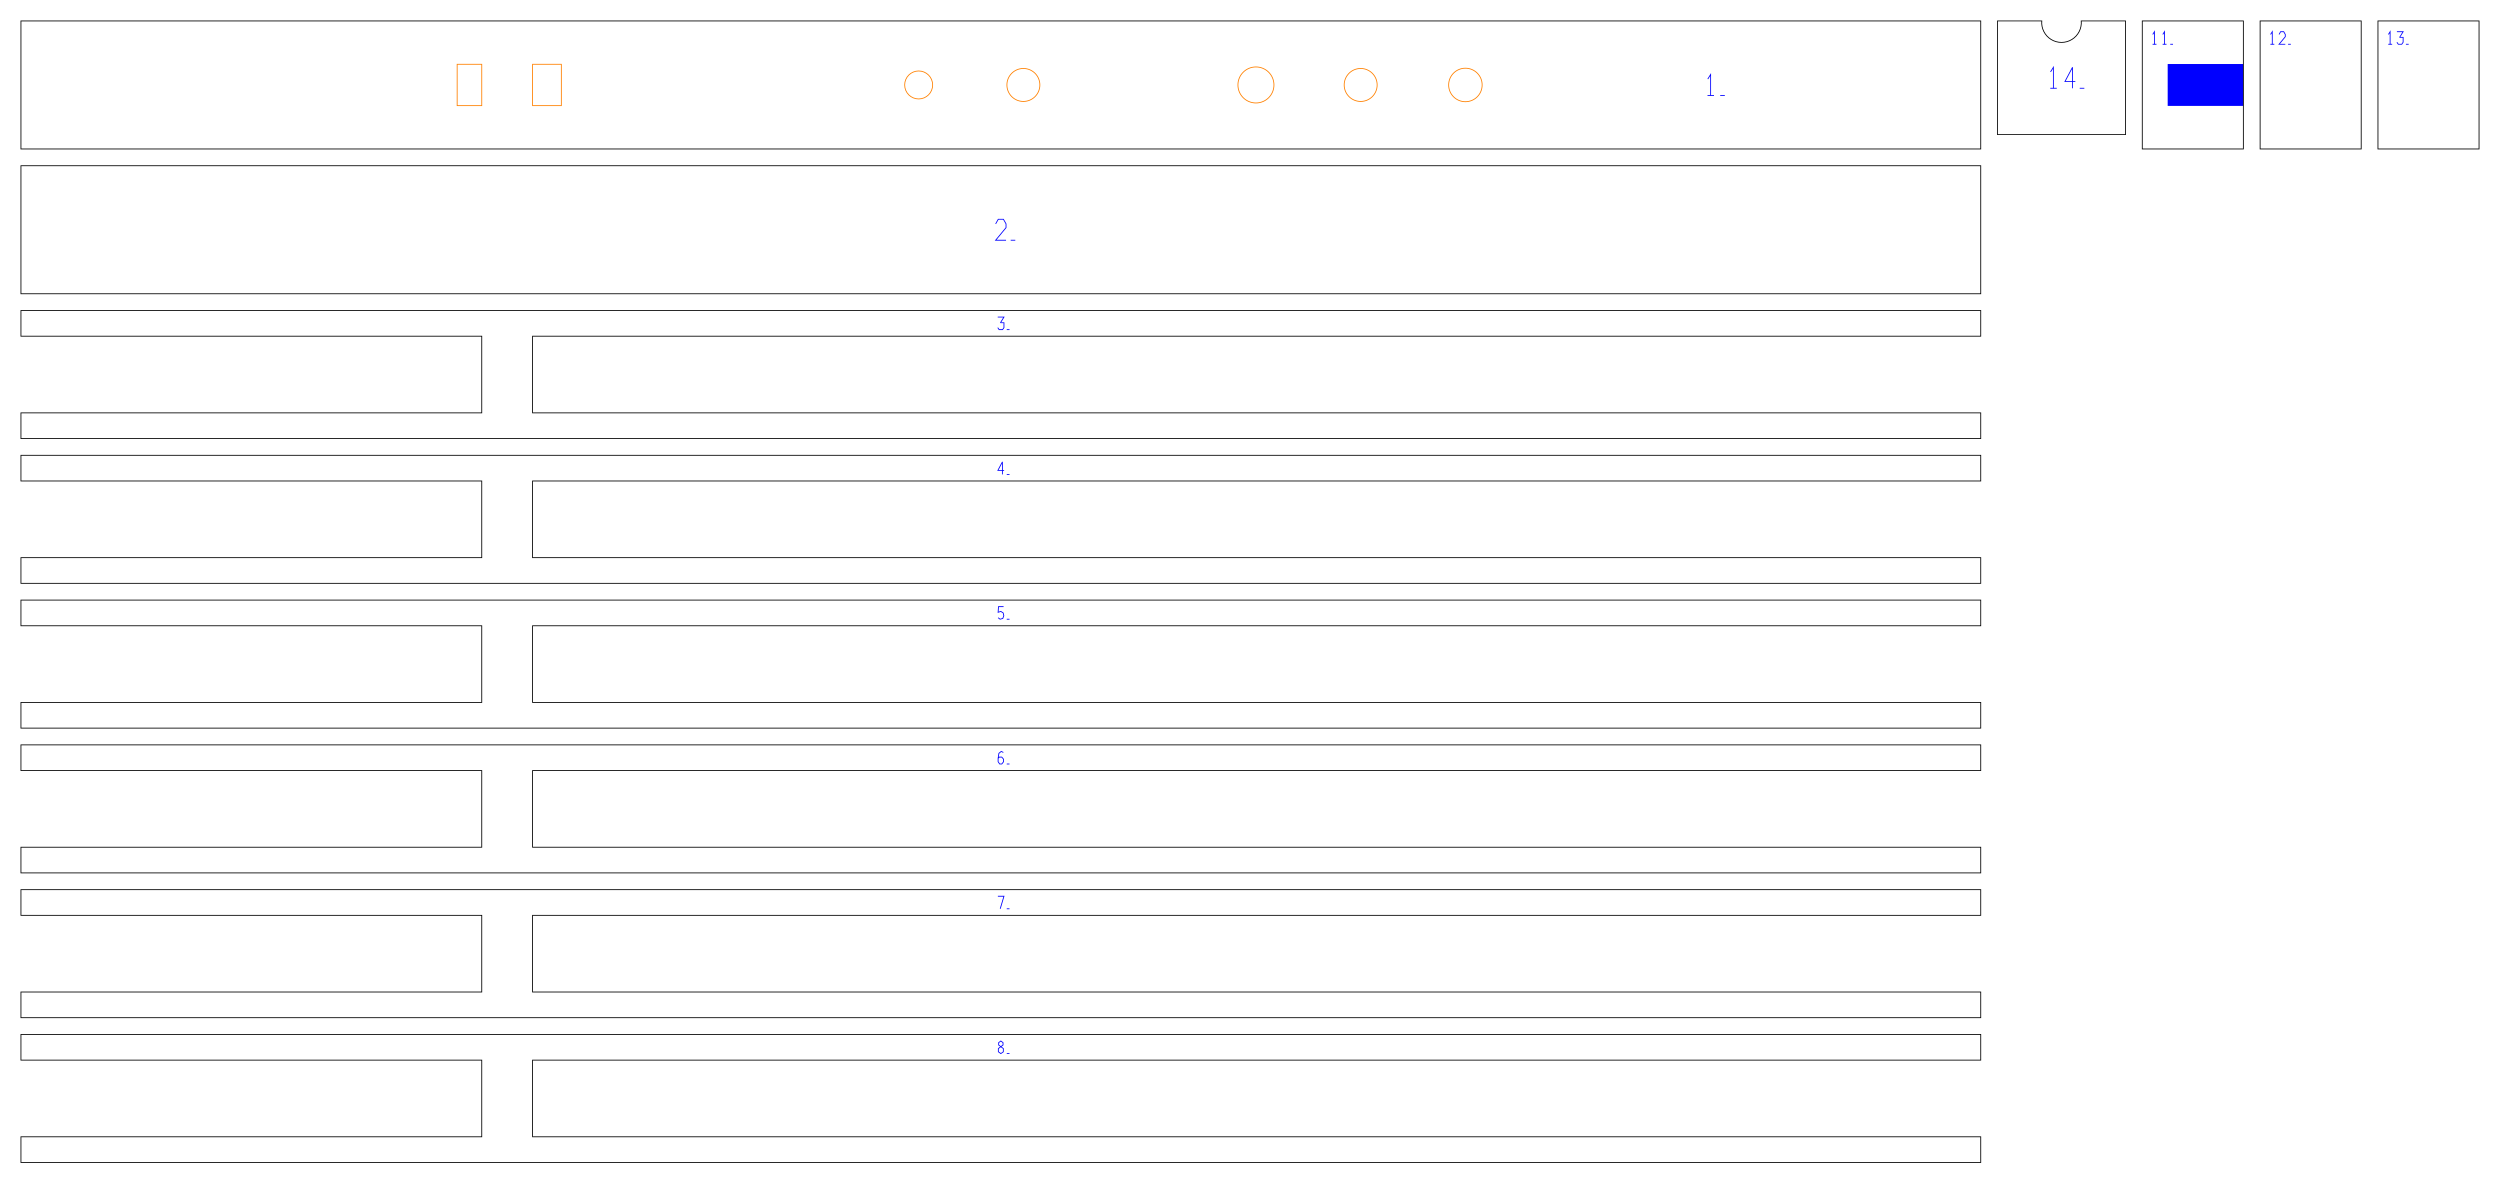
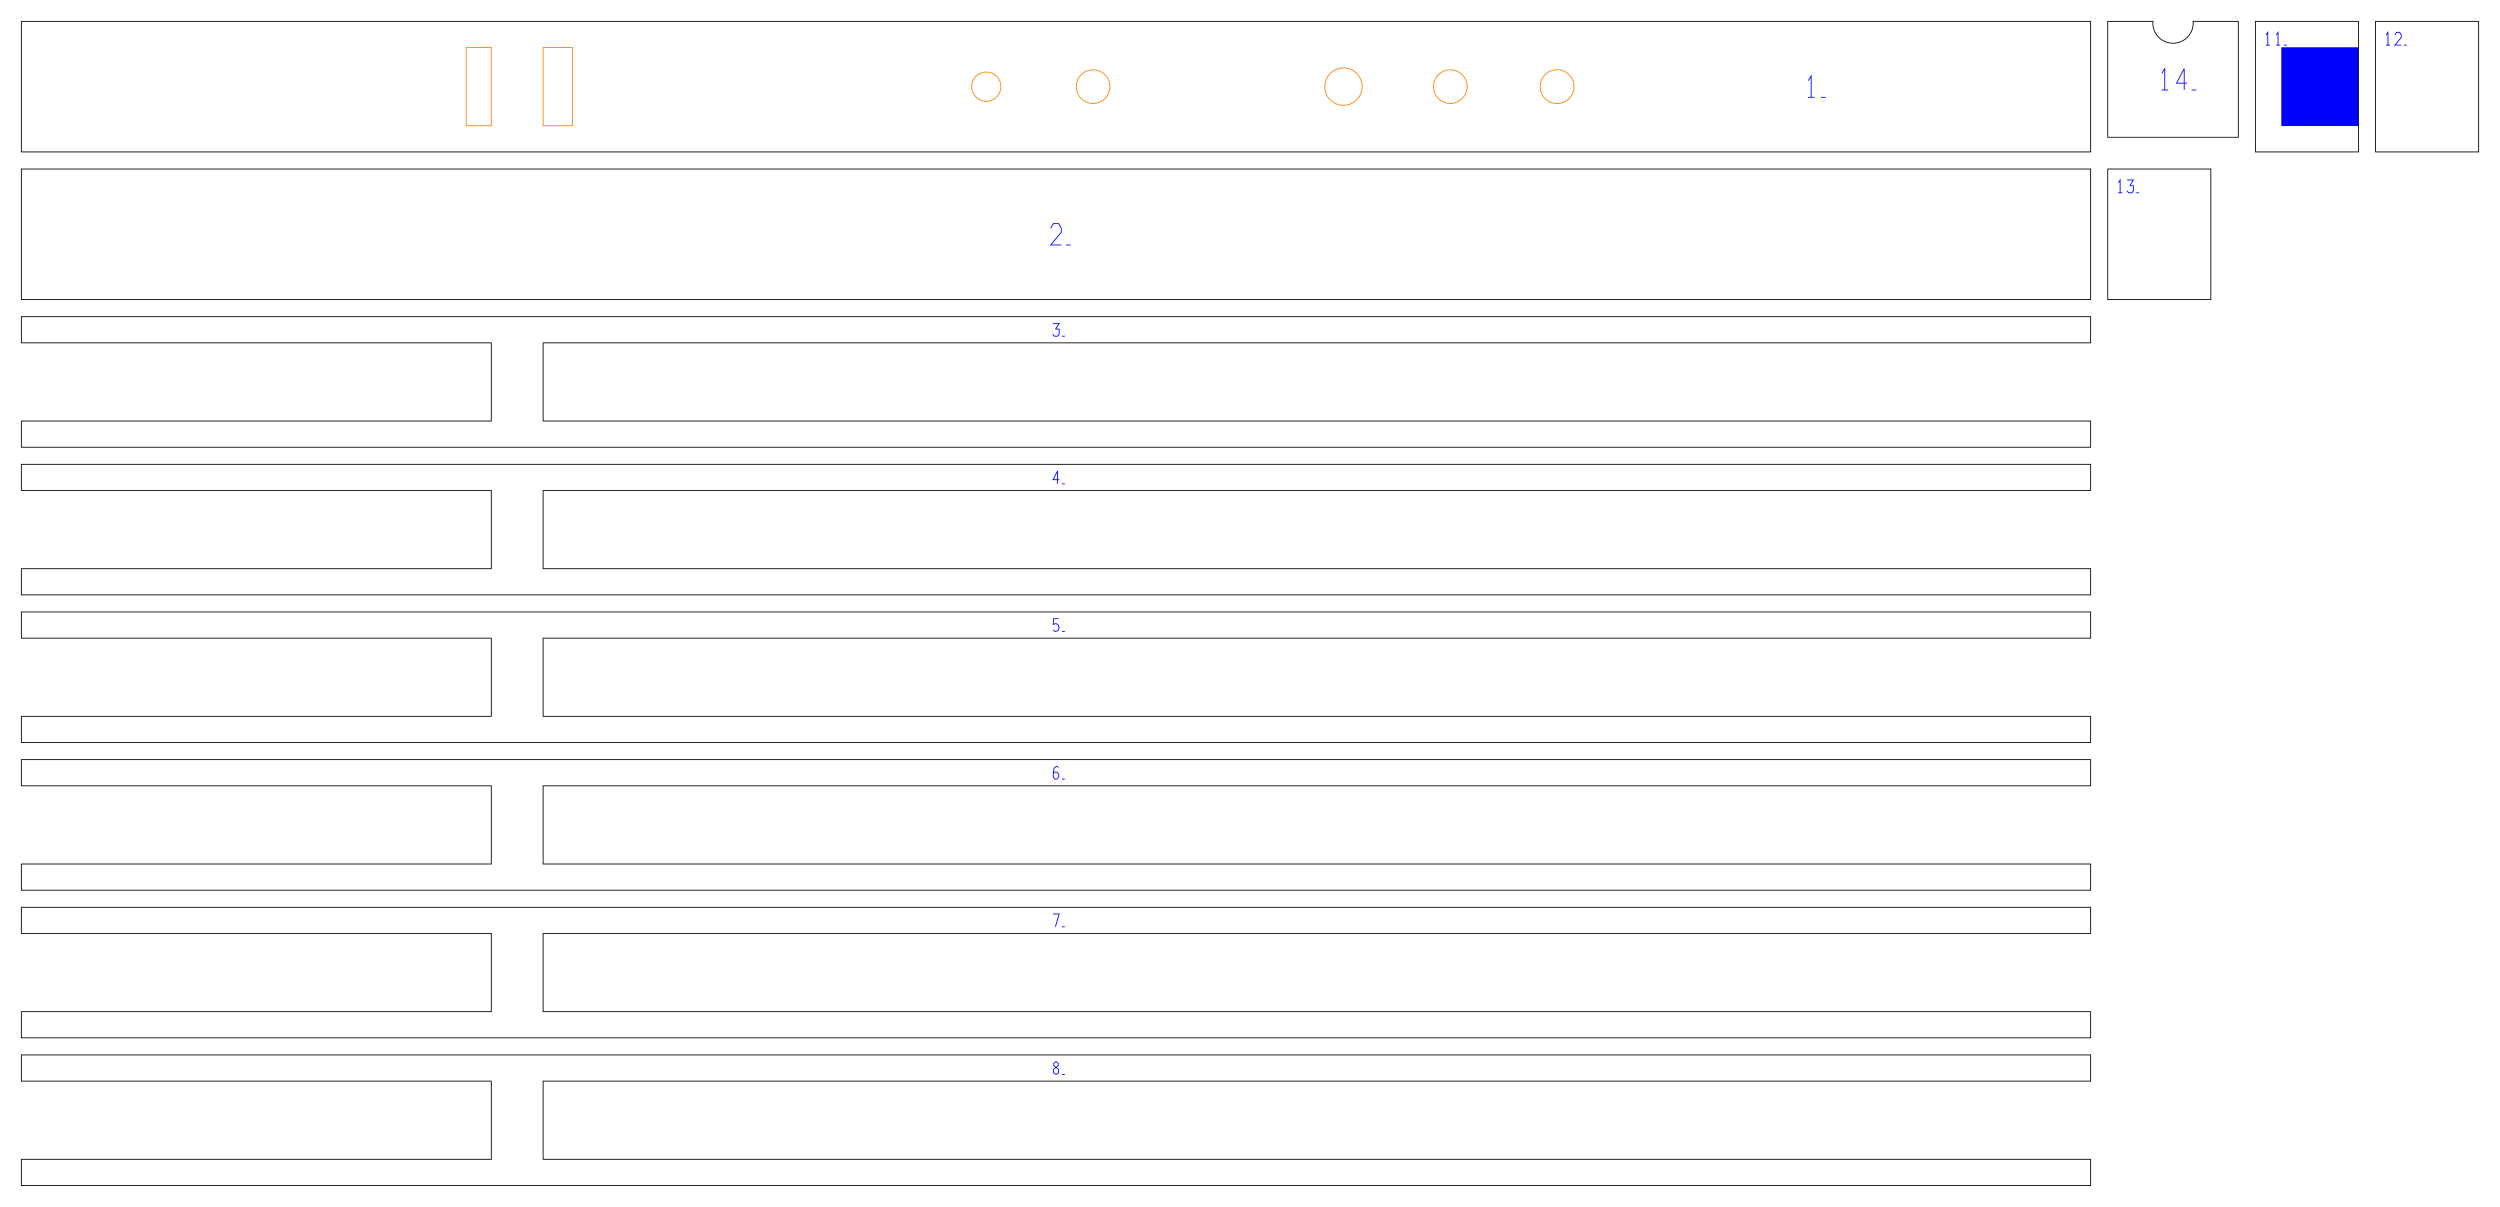
- <svg xmlns="http://www.w3.org/2000/svg" width="596.78mm" height="282.50mm" viewBox="0 0 596.78 282.50">
+ <svg xmlns="http://www.w3.org/2000/svg" width="585.19mm" height="282.50mm" viewBox="0 0 585.19 282.50">
  <g fill="none" stroke="#0000ff" stroke-width="0.2">
-     <path d="M 407.665,18.881 L 408.347,17.781 L 408.347,22.781" />
-     <path d="M 407.603,22.781 L 409.153,22.781" />
-     <path d="M 410.635,22.781 L 411.735,22.781" />
-     <path d="M 489.487,17.165 L 490.169,16.065 L 490.169,21.065" />
-     <path d="M 489.425,21.065 L 490.975,21.065" />
-     <path d="M 494.727,21.065 L 494.727,16.065 L 492.929,19.465 L 495.409,19.465" />
-     <path d="M 496.457,21.065 L 497.557,21.065" />
-     <path d="M 513.881,8.225 L 514.291,7.565 L 514.291,10.565" />
-     <path d="M 513.844,10.565 L 514.774,10.565" />
-     <path d="M 516.281,8.225 L 516.691,7.565 L 516.691,10.565" />
-     <path d="M 516.244,10.565 L 517.174,10.565" />
-     <path d="M 518.063,10.565 L 518.723,10.565" />
-     <path d="M 542.011,8.225 L 542.421,7.565 L 542.421,10.565" />
-     <path d="M 541.974,10.565 L 542.904,10.565" />
-     <path d="M 544.039,8.225 L 544.411,7.565 L 545.155,7.565 L 545.527,8.225 L 545.527,8.765 L 544.039,10.565 L 545.527,10.565" />
-     <path d="M 546.193,10.565 L 546.853,10.565" />
-     <path d="M 570.141,8.225 L 570.551,7.565 L 570.551,10.565" />
-     <path d="M 570.104,10.565 L 571.034,10.565" />
-     <path d="M 572.169,7.565 L 573.657,7.565 L 572.820,8.915" />
-     <path d="M 572.820,8.915 L 573.657,8.915 L 573.657,10.085 L 573.323,10.565 L 572.504,10.565 L 572.169,10.085" />
-     <path d="M 574.323,10.565 L 574.983,10.565" />
-     <path d="M 237.673,53.443 L 238.293,52.343 L 239.533,52.343 L 240.153,53.443 L 240.153,54.343 L 237.673,57.343 L 240.153,57.343" />
-     <path d="M 241.263,57.343 L 242.363,57.343" />
-     <path d="M 238.169,75.689 L 239.657,75.689 L 238.820,77.039" />
-     <path d="M 238.820,77.039 L 239.657,77.039 L 239.657,78.209 L 239.322,78.689 L 238.504,78.689 L 238.169,78.209" />
-     <path d="M 240.323,78.689 L 240.983,78.689" />
-     <path d="M 239.285,113.252 L 239.285,110.252 L 238.206,112.292 L 239.694,112.292" />
-     <path d="M 240.323,113.252 L 240.983,113.252" />
-     <path d="M 239.564,144.814 L 238.355,144.814 L 238.262,146.164 L 238.913,145.954 L 239.471,146.314 L 239.620,146.974 L 239.378,147.634 L 238.727,147.814 L 238.262,147.454" />
-     <path d="M 240.323,147.814 L 240.983,147.814" />
-     <path d="M 239.508,179.616 L 239.006,179.376 L 238.448,179.826 L 238.262,181.026 L 238.262,181.836 L 238.634,182.376 L 239.136,182.376 L 239.564,181.836 L 239.564,181.236 L 239.136,180.726 L 238.541,180.726 L 238.262,181.026" />
-     <path d="M 240.323,182.376 L 240.983,182.376" />
-     <path d="M 238.206,213.938 L 239.657,213.938 L 238.764,216.938" />
-     <path d="M 240.323,216.938 L 240.983,216.938" />
-     <path d="M 238.913,249.850 L 238.392,249.460 L 238.392,248.890 L 238.913,248.500 L 239.434,248.890 L 239.434,249.460 L 238.913,249.850 L 238.318,250.300 L 238.318,251.080 L 238.913,251.500 L 239.508,251.080 L 239.508,250.300 L 238.913,249.850" />
-     <path d="M 240.323,251.500 L 240.983,251.500" />
+     <path d="M 423.272,18.881 L 423.954,17.781 L 423.954,22.781" />
+     <path d="M 423.210,22.781 L 424.760,22.781" />
+     <path d="M 426.242,22.781 L 427.342,22.781" />
+     <path d="M 506.032,17.165 L 506.714,16.065 L 506.714,21.065" />
+     <path d="M 505.970,21.065 L 507.520,21.065" />
+     <path d="M 511.272,21.065 L 511.272,16.065 L 509.474,19.465 L 511.954,19.465" />
+     <path d="M 513.002,21.065 L 514.102,21.065" />
+     <path d="M 530.426,8.225 L 530.835,7.565 L 530.835,10.565" />
+     <path d="M 530.389,10.565 L 531.319,10.565" />
+     <path d="M 532.826,8.225 L 533.235,7.565 L 533.235,10.565" />
+     <path d="M 532.789,10.565 L 533.719,10.565" />
+     <path d="M 534.608,10.565 L 535.268,10.565" />
+     <path d="M 558.556,8.225 L 558.965,7.565 L 558.965,10.565" />
+     <path d="M 558.519,10.565 L 559.449,10.565" />
+     <path d="M 560.584,8.225 L 560.956,7.565 L 561.700,7.565 L 562.072,8.225 L 562.072,8.765 L 560.584,10.565 L 562.072,10.565" />
+     <path d="M 562.738,10.565 L 563.398,10.565" />
+     <path d="M 245.946,53.443 L 246.566,52.343 L 247.806,52.343 L 248.426,53.443 L 248.426,54.343 L 245.946,57.343 L 248.426,57.343" />
+     <path d="M 249.536,57.343 L 250.636,57.343" />
+     <path d="M 495.864,42.787 L 496.273,42.127 L 496.273,45.127" />
+     <path d="M 495.827,45.127 L 496.757,45.127" />
+     <path d="M 497.892,42.127 L 499.380,42.127 L 498.543,43.477" />
+     <path d="M 498.543,43.477 L 499.380,43.477 L 499.380,44.647 L 499.045,45.127 L 498.227,45.127 L 497.892,44.647" />
+     <path d="M 500.046,45.127 L 500.706,45.127" />
+     <path d="M 246.442,75.689 L 247.930,75.689 L 247.093,77.039" />
+     <path d="M 247.093,77.039 L 247.930,77.039 L 247.930,78.209 L 247.595,78.689 L 246.776,78.689 L 246.442,78.209" />
+     <path d="M 248.596,78.689 L 249.256,78.689" />
+     <path d="M 247.558,113.252 L 247.558,110.252 L 246.479,112.292 L 247.967,112.292" />
+     <path d="M 248.596,113.252 L 249.256,113.252" />
+     <path d="M 247.837,144.814 L 246.628,144.814 L 246.535,146.164 L 247.186,145.954 L 247.744,146.314 L 247.892,146.974 L 247.651,147.634 L 247.000,147.814 L 246.535,147.454" />
+     <path d="M 248.596,147.814 L 249.256,147.814" />
+     <path d="M 247.781,179.616 L 247.279,179.376 L 246.721,179.826 L 246.535,181.026 L 246.535,181.836 L 246.907,182.376 L 247.409,182.376 L 247.837,181.836 L 247.837,181.236 L 247.409,180.726 L 246.814,180.726 L 246.535,181.026" />
+     <path d="M 248.596,182.376 L 249.256,182.376" />
+     <path d="M 246.479,213.938 L 247.930,213.938 L 247.037,216.938" />
+     <path d="M 248.596,216.938 L 249.256,216.938" />
+     <path d="M 247.186,249.850 L 246.665,249.460 L 246.665,248.890 L 247.186,248.500 L 247.706,248.890 L 247.706,249.460 L 247.186,249.850 L 246.590,250.300 L 246.590,251.080 L 247.186,251.500 L 247.781,251.080 L 247.781,250.300 L 247.186,249.850" />
+     <path d="M 248.596,251.500 L 249.256,251.500" />
  </g>
  <g fill="#0000ff" stroke="none">
-     <path d="M 517.453,15.281 L 535.453,15.281 L 535.453,25.281 L 517.453,25.281 Z" />
+     <path d="M 533.998,11.065 L 551.998,11.065 L 551.998,29.497 L 533.998,29.497 Z" />
  </g>
  <g fill="none" stroke="#ff8000" stroke-width="0.2">
-     <path d="M 109.130,15.346 L 115.000,15.346 L 115.000,25.216 L 109.130,25.216 Z" />
-     <path d="M 127.130,15.346 L 134.000,15.346 L 134.000,25.216 L 127.130,25.216 Z" />
-     <circle cx="349.809" cy="20.281" r="3.999" />
-     <circle cx="324.809" cy="20.281" r="3.935" />
-     <circle cx="299.809" cy="20.281" r="4.300" />
-     <circle cx="244.295" cy="20.281" r="3.935" />
-     <circle cx="219.295" cy="20.281" r="3.339" />
+     <path d="M 109.130,11.130 L 115.000,11.130 L 115.000,29.432 L 109.130,29.432 Z" />
+     <path d="M 127.130,11.130 L 134.000,11.130 L 134.000,29.432 L 127.130,29.432 Z" />
+     <circle cx="364.478" cy="20.281" r="3.962" />
+     <circle cx="339.478" cy="20.281" r="3.935" />
+     <circle cx="314.478" cy="20.281" r="4.372" />
+     <circle cx="255.861" cy="20.281" r="3.935" />
+     <circle cx="230.861" cy="20.281" r="3.425" />
  </g>
  <g fill="none" stroke="#000000" stroke-width="0.2">
-     <path d="M 5.000,5.000 L 472.826,5.000 L 472.826,35.562 L 5.000,35.562 Z" />
-     <path d="M 476.826,5.000 L 487.394,5.000 A 4.730 4.730 0 1 0 496.821,5.000 L 507.388,5.000 L 507.388,32.130 L 476.826,32.130 Z" />
-     <path d="M 511.388,5.000 L 535.518,5.000 L 535.518,35.562 L 511.388,35.562 Z" />
-     <path d="M 539.518,5.000 L 563.648,5.000 L 563.648,35.562 L 539.518,35.562 Z" />
-     <path d="M 567.648,5.000 L 591.778,5.000 L 591.778,35.562 L 567.648,35.562 Z" />
-     <path d="M 5.000,39.562 L 472.826,39.562 L 472.826,70.124 L 5.000,70.124 Z" />
-     <path d="M 5.000,74.124 L 472.826,74.124 L 472.826,80.254 L 127.130,80.254 L 127.130,98.557 L 472.826,98.557 L 472.826,104.687 L 5.000,104.687 L 5.000,98.557 L 115.000,98.557 L 115.000,80.254 L 5.000,80.254 Z" />
-     <path d="M 5.000,108.687 L 472.826,108.687 L 472.826,114.817 L 127.130,114.817 L 127.130,133.119 L 472.826,133.119 L 472.826,139.249 L 5.000,139.249 L 5.000,133.119 L 115.000,133.119 L 115.000,114.817 L 5.000,114.817 Z" />
-     <path d="M 5.000,143.249 L 472.826,143.249 L 472.826,149.379 L 127.130,149.379 L 127.130,167.681 L 472.826,167.681 L 472.826,173.811 L 5.000,173.811 L 5.000,167.681 L 115.000,167.681 L 115.000,149.379 L 5.000,149.379 Z" />
-     <path d="M 5.000,177.811 L 472.826,177.811 L 472.826,183.941 L 127.130,183.941 L 127.130,202.243 L 472.826,202.243 L 472.826,208.373 L 5.000,208.373 L 5.000,202.243 L 115.000,202.243 L 115.000,183.941 L 5.000,183.941 Z" />
-     <path d="M 5.000,212.373 L 472.826,212.373 L 472.826,218.503 L 127.130,218.503 L 127.130,236.805 L 472.826,236.805 L 472.826,242.935 L 5.000,242.935 L 5.000,236.805 L 115.000,236.805 L 115.000,218.503 L 5.000,218.503 Z" />
-     <path d="M 5.000,246.935 L 472.826,246.935 L 472.826,253.065 L 127.130,253.065 L 127.130,271.367 L 472.826,271.367 L 472.826,277.497 L 5.000,277.497 L 5.000,271.367 L 115.000,271.367 L 115.000,253.065 L 5.000,253.065 Z" />
+     <path d="M 5.000,5.000 L 489.371,5.000 L 489.371,35.562 L 5.000,35.562 Z" />
+     <path d="M 493.371,5.000 L 503.939,5.000 A 4.730 4.730 0 1 0 513.366,5.000 L 523.933,5.000 L 523.933,32.130 L 493.371,32.130 Z" />
+     <path d="M 527.933,5.000 L 552.063,5.000 L 552.063,35.562 L 527.933,35.562 Z" />
+     <path d="M 556.063,5.000 L 580.193,5.000 L 580.193,35.562 L 556.063,35.562 Z" />
+     <path d="M 5.000,39.562 L 489.371,39.562 L 489.371,70.124 L 5.000,70.124 Z" />
+     <path d="M 493.371,39.562 L 517.501,39.562 L 517.501,70.124 L 493.371,70.124 Z" />
+     <path d="M 5.000,74.124 L 489.371,74.124 L 489.371,80.254 L 127.130,80.254 L 127.130,98.557 L 489.371,98.557 L 489.371,104.687 L 5.000,104.687 L 5.000,98.557 L 115.000,98.557 L 115.000,80.254 L 5.000,80.254 Z" />
+     <path d="M 5.000,108.687 L 489.371,108.687 L 489.371,114.817 L 127.130,114.817 L 127.130,133.119 L 489.371,133.119 L 489.371,139.249 L 5.000,139.249 L 5.000,133.119 L 115.000,133.119 L 115.000,114.817 L 5.000,114.817 Z" />
+     <path d="M 5.000,143.249 L 489.371,143.249 L 489.371,149.379 L 127.130,149.379 L 127.130,167.681 L 489.371,167.681 L 489.371,173.811 L 5.000,173.811 L 5.000,167.681 L 115.000,167.681 L 115.000,149.379 L 5.000,149.379 Z" />
+     <path d="M 5.000,177.811 L 489.371,177.811 L 489.371,183.941 L 127.130,183.941 L 127.130,202.243 L 489.371,202.243 L 489.371,208.373 L 5.000,208.373 L 5.000,202.243 L 115.000,202.243 L 115.000,183.941 L 5.000,183.941 Z" />
+     <path d="M 5.000,212.373 L 489.371,212.373 L 489.371,218.503 L 127.130,218.503 L 127.130,236.805 L 489.371,236.805 L 489.371,242.935 L 5.000,242.935 L 5.000,236.805 L 115.000,236.805 L 115.000,218.503 L 5.000,218.503 Z" />
+     <path d="M 5.000,246.935 L 489.371,246.935 L 489.371,253.065 L 127.130,253.065 L 127.130,271.367 L 489.371,271.367 L 489.371,277.497 L 5.000,277.497 L 5.000,271.367 L 115.000,271.367 L 115.000,253.065 L 5.000,253.065 Z" />
  </g>
</svg>
